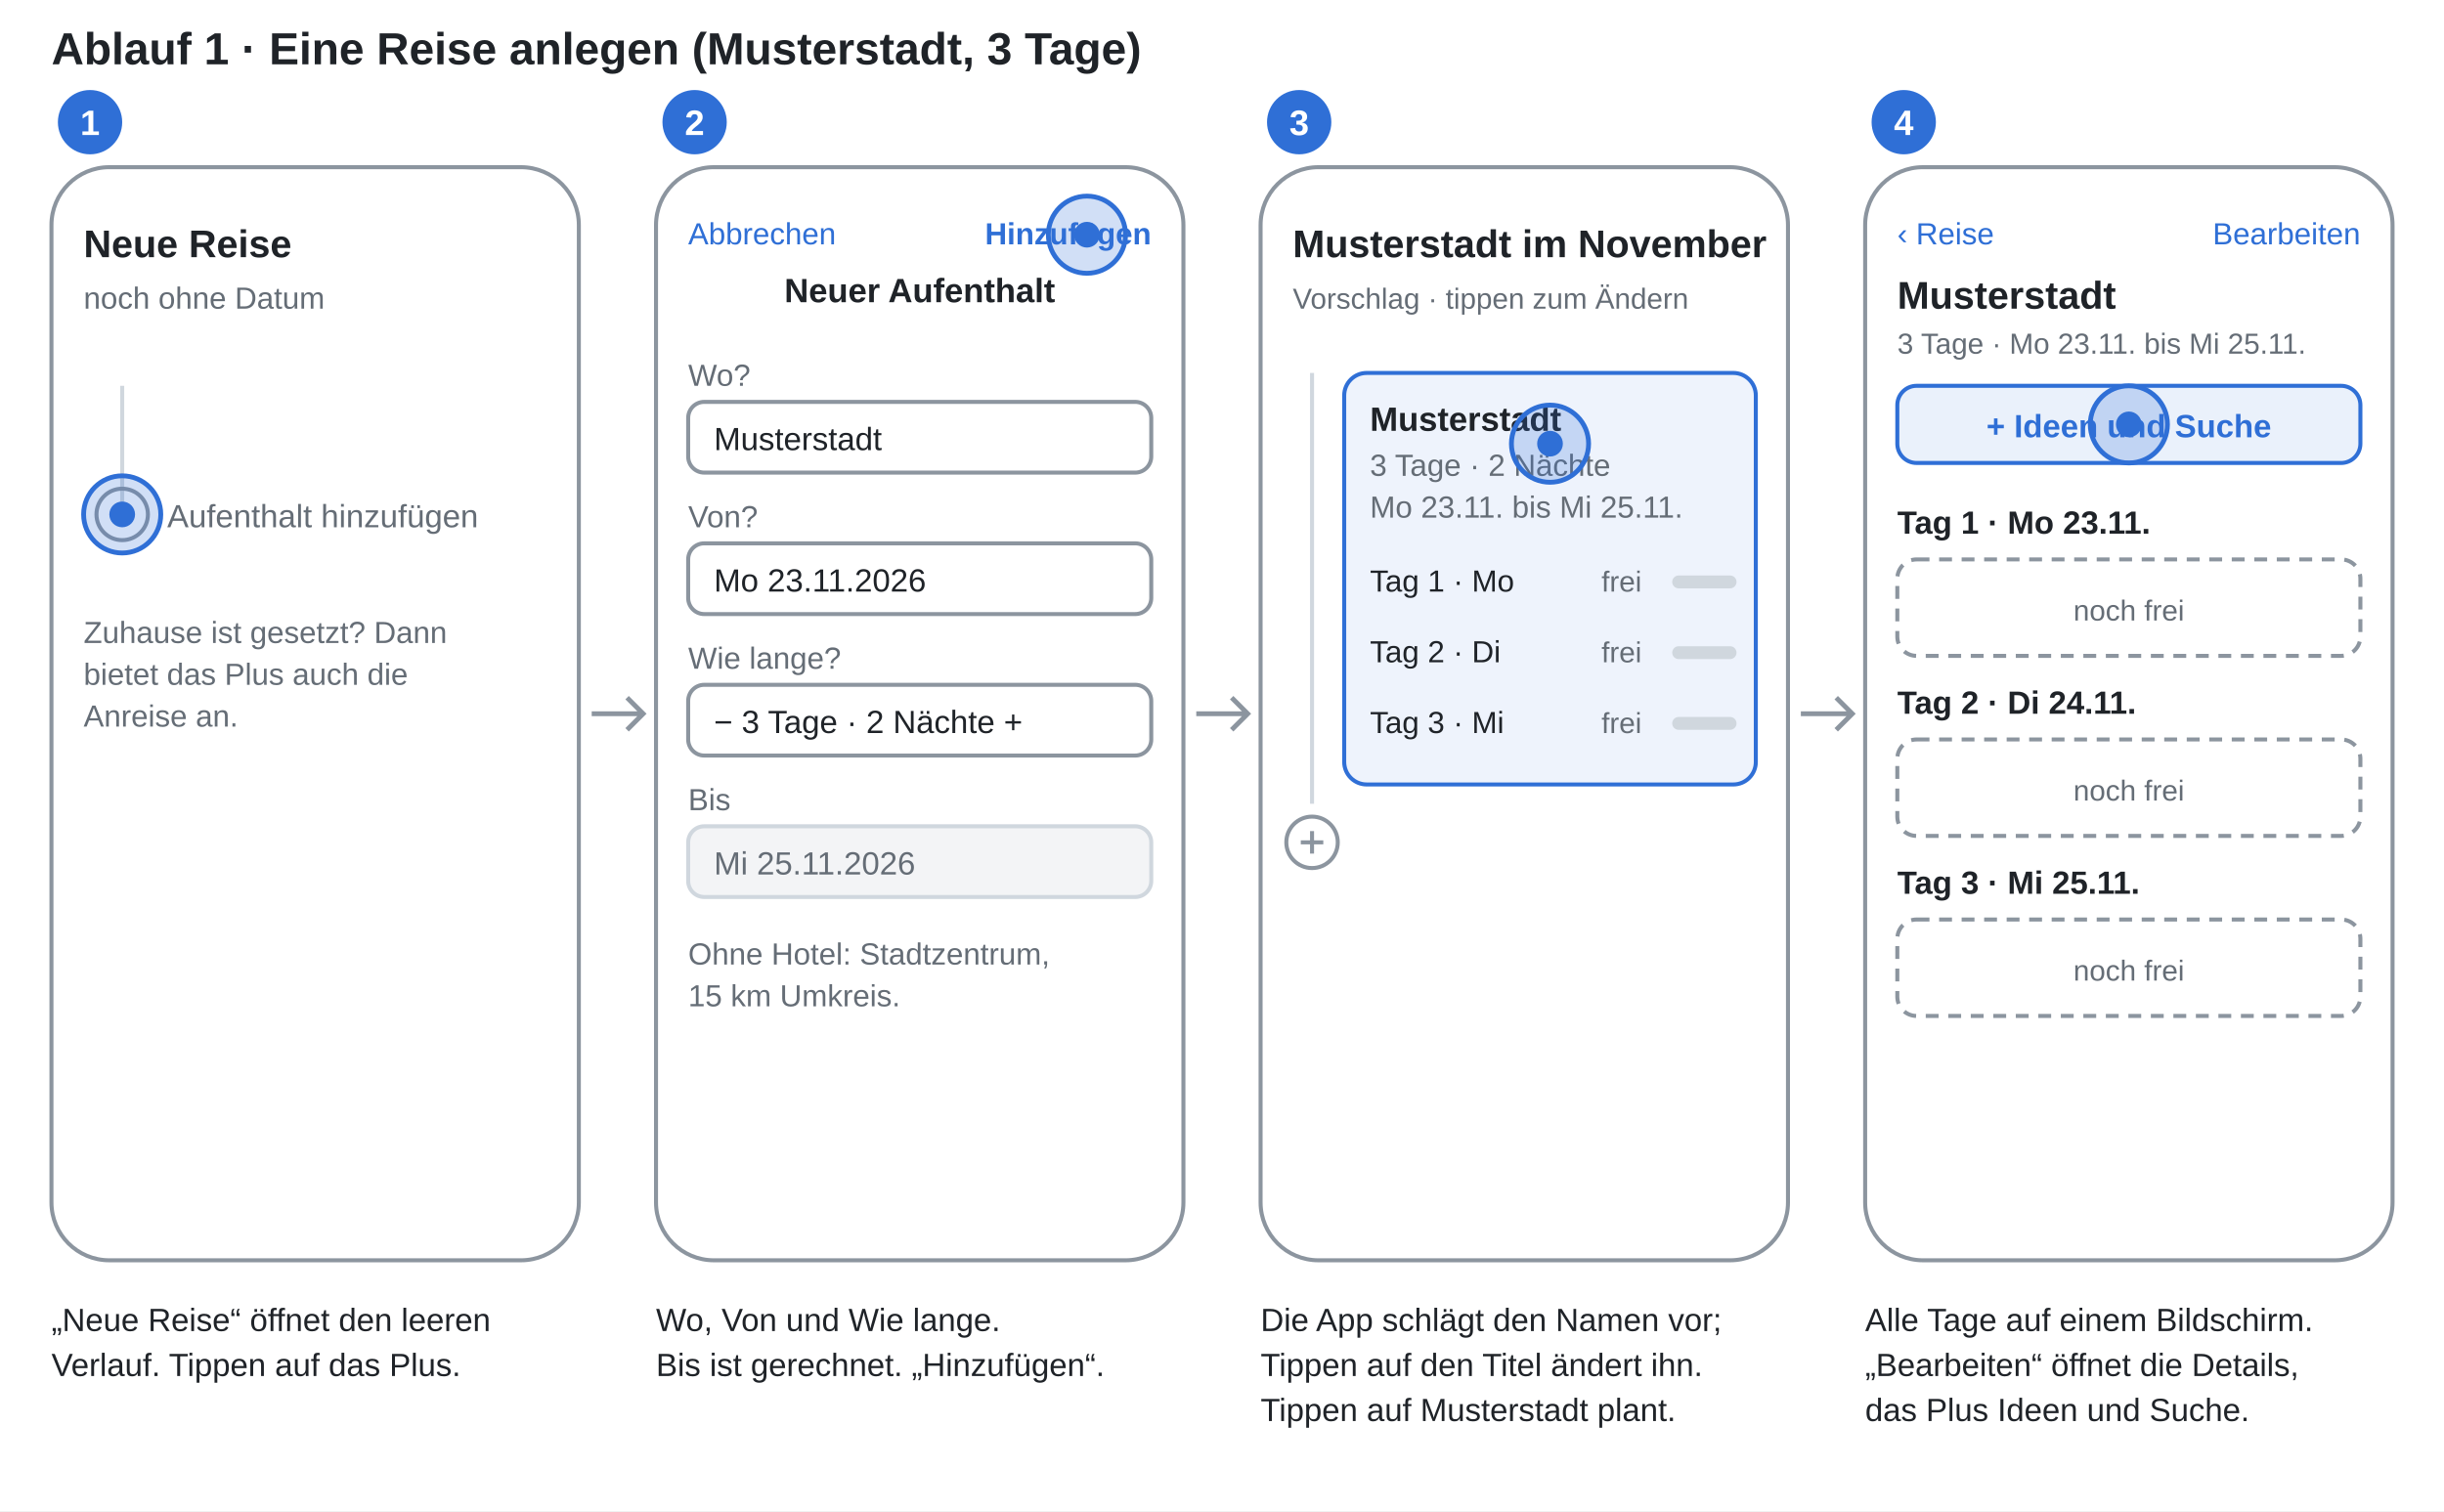
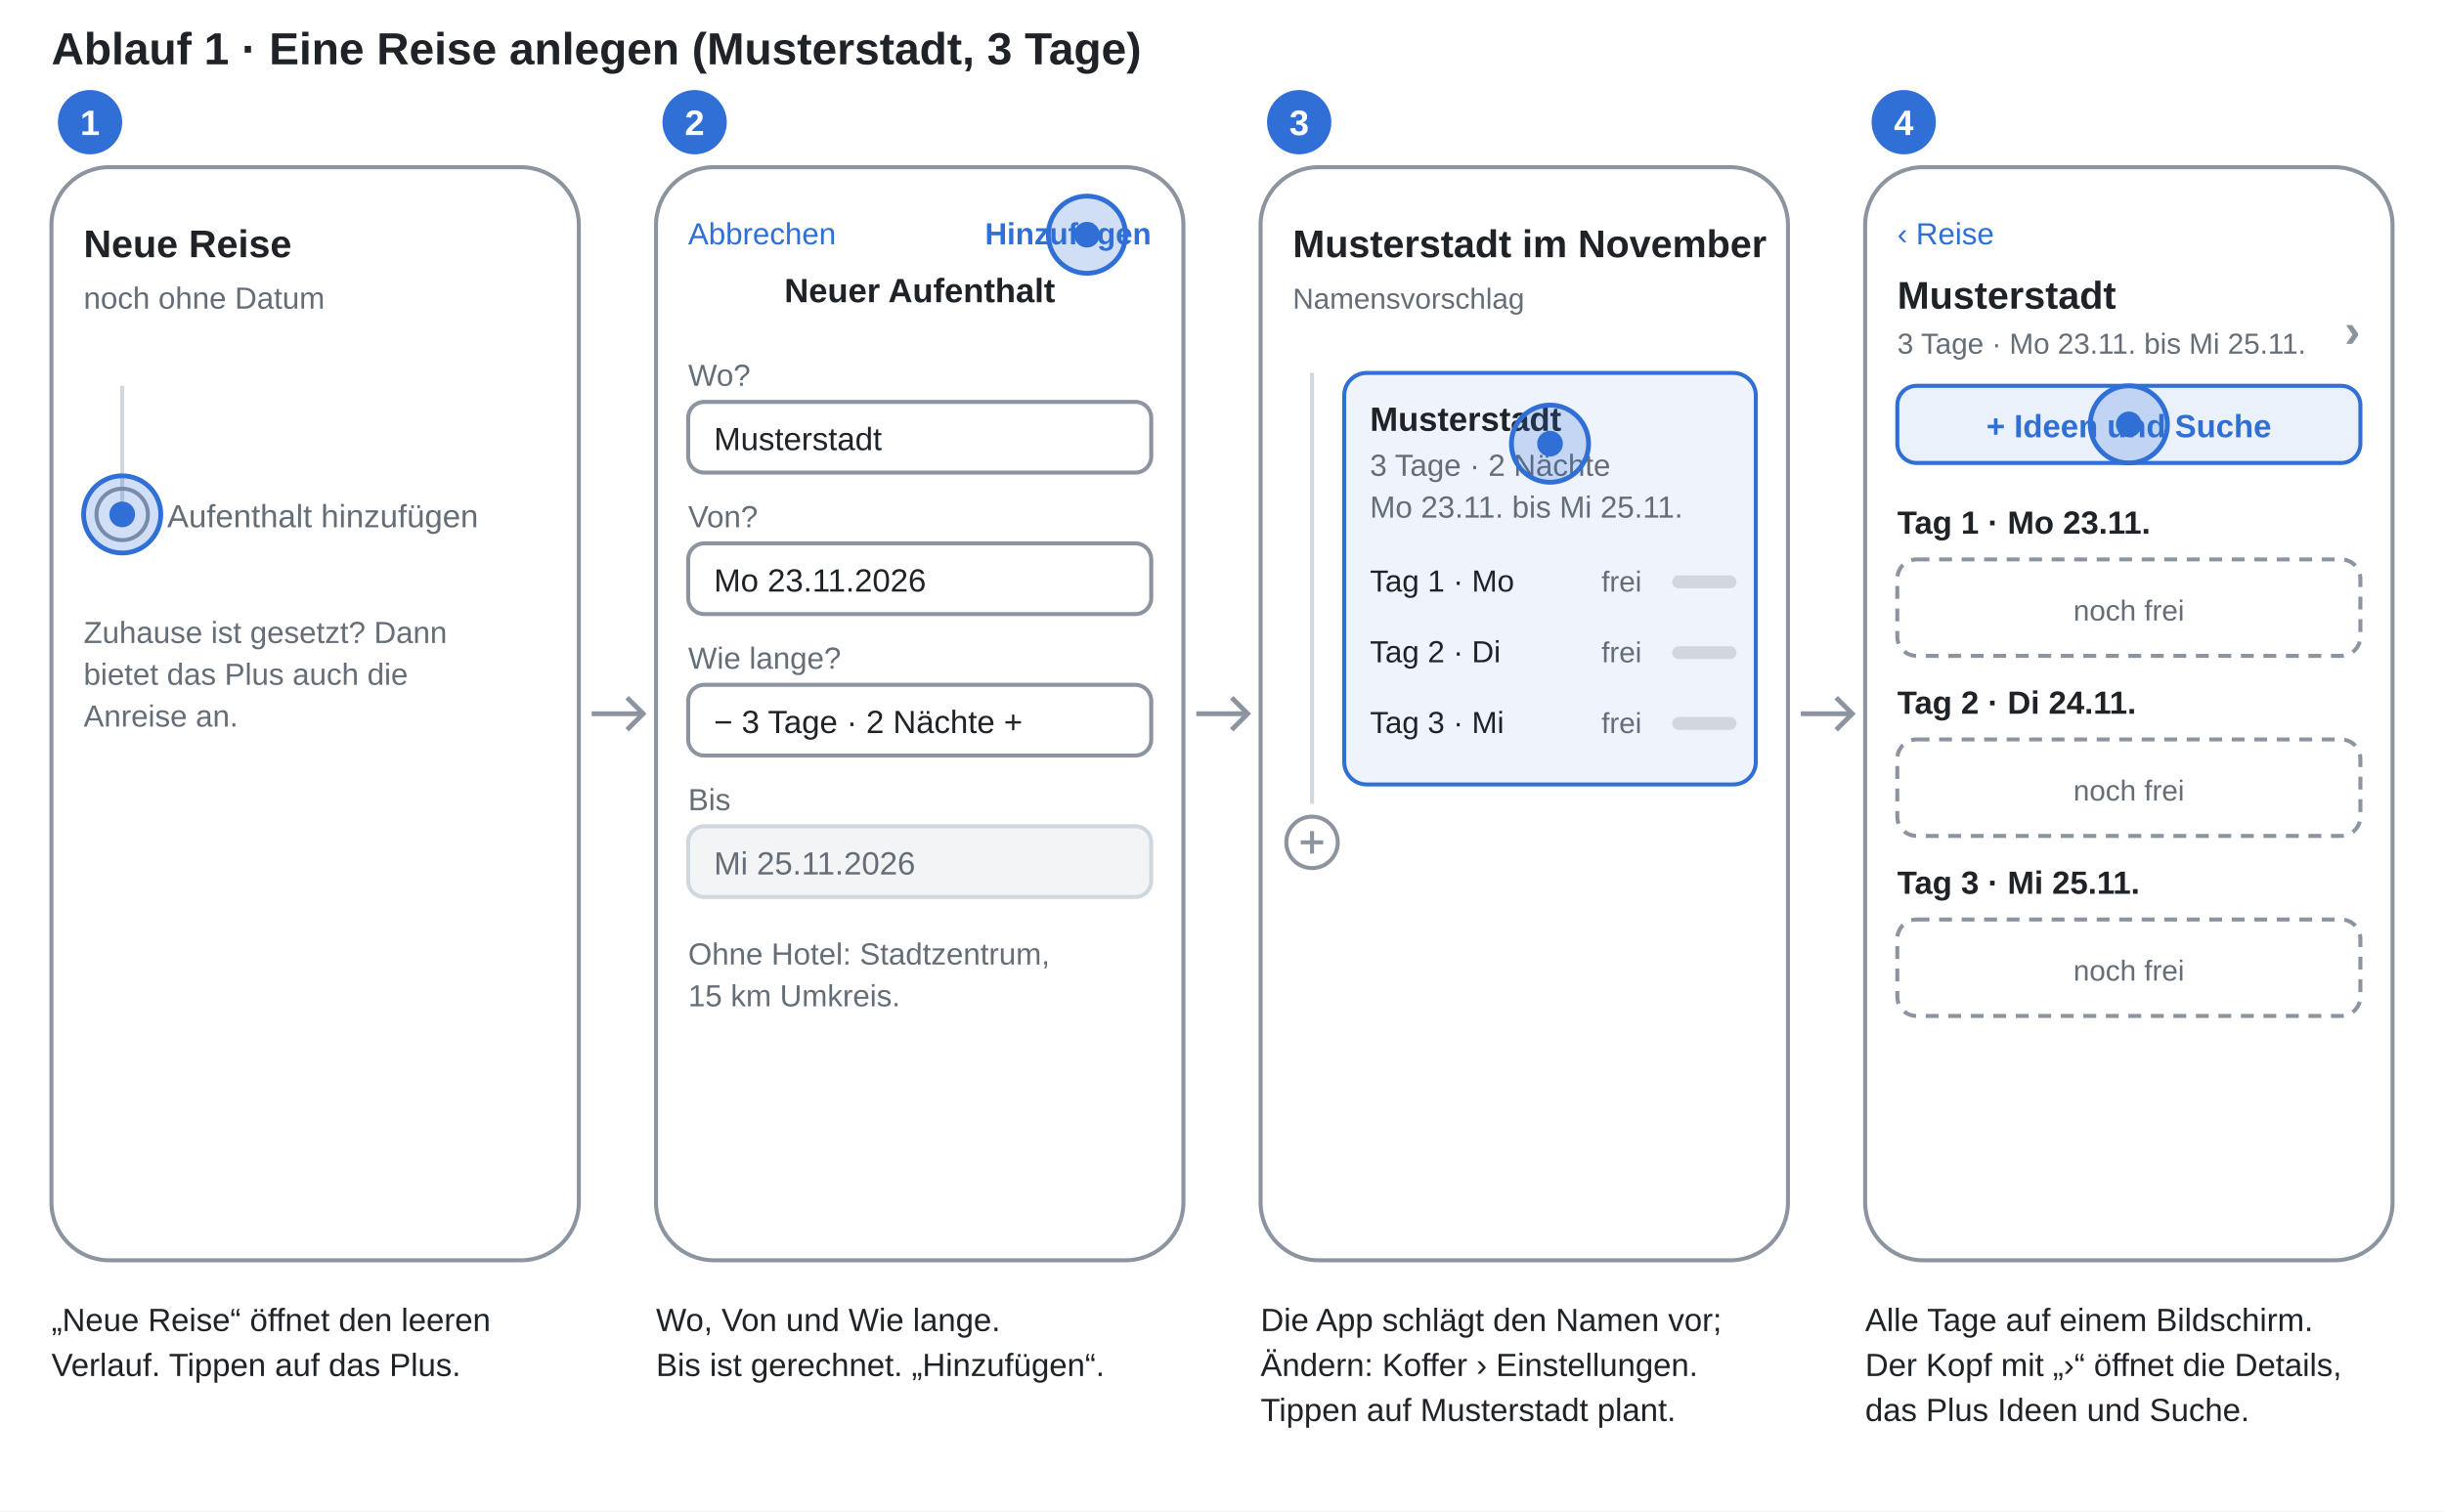
<svg xmlns="http://www.w3.org/2000/svg" width="760" height="470" font-family="-apple-system, 'Helvetica Neue', Arial, sans-serif" viewBox="0 0 760 470" role="img" aria-label="Vier Schritte vom leeren Verlauf bis zur Planungsansicht eines Aufenthalts" font-size="10">
  <rect width="100%" height="100%" fill="#ffffff" />
  <text x="16" y="20" font-size="14" font-weight="600" fill="#1f2328">Ablauf 1 · Eine Reise anlegen (Musterstadt, 3 Tage)</text>
  <g>
    <rect x="16" y="52" width="164" height="340" rx="18" fill="none" stroke="#8c959f" stroke-width="1.25" />
    <circle cx="28" cy="38" r="10" fill="#2f6fd6" />
    <text x="28" y="42" font-size="11" font-weight="600" fill="white" text-anchor="middle">1</text>
    <path d="M184 222.0h16m-5 -5l5 5l-5 5" fill="none" stroke="#8c959f" stroke-width="1.5" />
  </g>
  <text x="16" y="414" font-size="10" fill="#1f2328">„Neue Reise“ öffnet den leeren</text>
  <text x="16" y="428" font-size="10" fill="#1f2328">Verlauf. Tippen auf das Plus.</text>
  <text x="26" y="80" font-size="12" font-weight="600" fill="#1f2328">Neue Reise</text>
  <text x="26" y="96" font-size="9.5" fill="#656d76">noch ohne Datum</text>
  <line x1="38" y1="120" x2="38" y2="160" stroke="#d0d7de" stroke-width="1.25" />
  <g>
    <circle cx="38" cy="160" r="8" fill="none" stroke="#8c959f" stroke-width="1.25" />
    <path d="M34.5 160H41.5M38 156.5V163.5" stroke="#8c959f" stroke-width="1.25" />
  </g>
  <text x="52" y="164" font-size="10" fill="#656d76">Aufenthalt hinzufügen</text>
  <text x="26" y="200" font-size="9.5" fill="#656d76">Zuhause ist gesetzt? Dann</text>
  <text x="26" y="213" font-size="9.5" fill="#656d76">bietet das Plus auch die</text>
  <text x="26" y="226" font-size="9.5" fill="#656d76">Anreise an.</text>
  <g>
    <circle cx="38" cy="160" r="12" fill="#2f6fd6" fill-opacity="0.22" stroke="#2f6fd6" stroke-width="1.5" />
    <circle cx="38" cy="160" r="4" fill="#2f6fd6" />
  </g>
  <g>
    <rect x="204" y="52" width="164" height="340" rx="18" fill="none" stroke="#8c959f" stroke-width="1.25" />
    <circle cx="216" cy="38" r="10" fill="#2f6fd6" />
    <text x="216" y="42" font-size="11" font-weight="600" fill="white" text-anchor="middle">2</text>
    <path d="M372 222.0h16m-5 -5l5 5l-5 5" fill="none" stroke="#8c959f" stroke-width="1.5" />
  </g>
  <text x="204" y="414" font-size="10" fill="#1f2328">Wo, Von und Wie lange.</text>
  <text x="204" y="428" font-size="10" fill="#1f2328">Bis ist gerechnet. „Hinzufügen“.</text>
  <text x="214" y="76" font-size="9.5" fill="#2f6fd6">Abbrechen</text>
  <text x="358" y="76" font-size="9.5" font-weight="600" fill="#2f6fd6" text-anchor="end">Hinzufügen</text>
  <text x="286" y="94" font-size="10.5" font-weight="600" fill="#1f2328" text-anchor="middle">Neuer Aufenthalt</text>
  <text x="214" y="120" font-size="9.5" fill="#656d76">Wo?</text>
  <rect x="214" y="125" width="144" height="22" rx="5" fill="none" fill-opacity="1" stroke="#8c959f" stroke-width="1.25" />
  <text x="222" y="140" font-size="10" fill="#1f2328">Musterstadt</text>
  <text x="214" y="164" font-size="9.5" fill="#656d76">Von?</text>
  <rect x="214" y="169" width="144" height="22" rx="5" fill="none" fill-opacity="1" stroke="#8c959f" stroke-width="1.25" />
  <text x="222" y="184" font-size="10" fill="#1f2328">Mo 23.11.2026</text>
  <text x="214" y="208" font-size="9.5" fill="#656d76">Wie lange?</text>
  <rect x="214" y="213" width="144" height="22" rx="5" fill="none" fill-opacity="1" stroke="#8c959f" stroke-width="1.25" />
  <text x="222" y="228" font-size="10" fill="#1f2328">− 3 Tage · 2 Nächte +</text>
  <text x="214" y="252" font-size="9.5" fill="#656d76">Bis</text>
  <rect x="214" y="257" width="144" height="22" rx="5" fill="#f3f4f6" fill-opacity="1" stroke="#d0d7de" stroke-width="1.25" />
  <text x="222" y="272" font-size="10" fill="#656d76">Mi 25.11.2026</text>
  <text x="214" y="300" font-size="9.5" fill="#656d76">Ohne Hotel: Stadtzentrum,</text>
  <text x="214" y="313" font-size="9.5" fill="#656d76">15 km Umkreis.</text>
  <g>
    <circle cx="338" cy="73" r="12" fill="#2f6fd6" fill-opacity="0.22" stroke="#2f6fd6" stroke-width="1.5" />
    <circle cx="338" cy="73" r="4" fill="#2f6fd6" />
  </g>
  <g>
    <rect x="392" y="52" width="164" height="340" rx="18" fill="none" stroke="#8c959f" stroke-width="1.25" />
    <circle cx="404" cy="38" r="10" fill="#2f6fd6" />
    <text x="404" y="42" font-size="11" font-weight="600" fill="white" text-anchor="middle">3</text>
    <path d="M560 222.0h16m-5 -5l5 5l-5 5" fill="none" stroke="#8c959f" stroke-width="1.5" />
  </g>
  <text x="392" y="414" font-size="10" fill="#1f2328">Die App schlägt den Namen vor;</text>
-   <text x="392" y="428" font-size="10" fill="#1f2328">Tippen auf den Titel ändert ihn.</text>
+   <text x="392" y="428" font-size="10" fill="#1f2328">Ändern: Koffer › Einstellungen.</text>
  <text x="392" y="442" font-size="10" fill="#1f2328">Tippen auf Musterstadt plant.</text>
  <text x="402" y="80" font-size="12" font-weight="600" fill="#1f2328">Musterstadt im November</text>
-   <text x="402" y="96" font-size="9" fill="#656d76">Vorschlag · tippen zum Ändern</text>
+   <text x="402" y="96" font-size="9" fill="#656d76">Namensvorschlag</text>
  <line x1="408" y1="116" x2="408" y2="250" stroke="#d0d7de" stroke-width="1.25" />
  <rect x="418" y="116" width="128" height="128" rx="7" fill="#2f6fd6" fill-opacity="0.08" stroke="#2f6fd6" stroke-width="1.25" />
  <text x="426" y="134" font-size="10.5" font-weight="600" fill="#1f2328">Musterstadt</text>
  <text x="426" y="148" font-size="9.5" fill="#656d76">3 Tage · 2 Nächte</text>
  <text x="426" y="161" font-size="9.5" fill="#656d76">Mo 23.11. bis Mi 25.11.</text>
  <text x="426" y="184" font-size="9.5" fill="#1f2328">Tag 1 · Mo</text>
  <text x="498" y="184" font-size="9" fill="#656d76">frei</text>
  <rect x="520" y="179" width="20" height="4" rx="2" fill="#d0d7de" fill-opacity="1" stroke="none" stroke-width="0" />
  <text x="426" y="206" font-size="9.5" fill="#1f2328">Tag 2 · Di</text>
  <text x="498" y="206" font-size="9" fill="#656d76">frei</text>
  <rect x="520" y="201" width="20" height="4" rx="2" fill="#d0d7de" fill-opacity="1" stroke="none" stroke-width="0" />
  <text x="426" y="228" font-size="9.5" fill="#1f2328">Tag 3 · Mi</text>
  <text x="498" y="228" font-size="9" fill="#656d76">frei</text>
  <rect x="520" y="223" width="20" height="4" rx="2" fill="#d0d7de" fill-opacity="1" stroke="none" stroke-width="0" />
  <g>
    <circle cx="408" cy="262" r="8" fill="none" stroke="#8c959f" stroke-width="1.25" />
    <path d="M404.5 262H411.5M408 258.5V265.5" stroke="#8c959f" stroke-width="1.25" />
  </g>
  <g>
    <circle cx="482" cy="138" r="12" fill="#2f6fd6" fill-opacity="0.22" stroke="#2f6fd6" stroke-width="1.5" />
    <circle cx="482" cy="138" r="4" fill="#2f6fd6" />
  </g>
  <g>
    <rect x="580" y="52" width="164" height="340" rx="18" fill="none" stroke="#8c959f" stroke-width="1.25" />
    <circle cx="592" cy="38" r="10" fill="#2f6fd6" />
    <text x="592" y="42" font-size="11" font-weight="600" fill="white" text-anchor="middle">4</text>
  </g>
  <text x="580" y="414" font-size="10" fill="#1f2328">Alle Tage auf einem Bildschirm.</text>
-   <text x="580" y="428" font-size="10" fill="#1f2328">„Bearbeiten“ öffnet die Details,</text>
+   <text x="580" y="428" font-size="10" fill="#1f2328">Der Kopf mit „›“ öffnet die Details,</text>
  <text x="580" y="442" font-size="10" fill="#1f2328">das Plus Ideen und Suche.</text>
  <text x="590" y="76" font-size="9.5" fill="#2f6fd6">‹ Reise</text>
-   <text x="734" y="76" font-size="9.5" fill="#2f6fd6" text-anchor="end">Bearbeiten</text>
+   <text x="734" y="108" text-anchor="end" font-size="15" font-weight="600" fill="#8c959f">›</text>
  <text x="590" y="96" font-size="12" font-weight="600" fill="#1f2328">Musterstadt</text>
  <text x="590" y="110" font-size="9" fill="#656d76">3 Tage · Mo 23.11. bis Mi 25.11.</text>
  <rect x="590" y="120" width="144" height="24" rx="6" fill="#2f6fd6" fill-opacity="0.1" stroke="#2f6fd6" stroke-width="1.25" />
  <text x="662" y="136" font-size="10" font-weight="600" fill="#2f6fd6" text-anchor="middle">+ Ideen und Suche</text>
  <text x="590" y="166" font-size="10" font-weight="600" fill="#1f2328">Tag 1 · Mo 23.11.</text>
  <rect x="590" y="174" width="144" height="30" rx="6" fill="none" fill-opacity="1" stroke="#8c959f" stroke-width="1.25" stroke-dasharray="4 3" />
  <text x="662" y="193" font-size="9" fill="#656d76" text-anchor="middle">noch frei</text>
  <text x="590" y="222" font-size="10" font-weight="600" fill="#1f2328">Tag 2 · Di 24.11.</text>
  <rect x="590" y="230" width="144" height="30" rx="6" fill="none" fill-opacity="1" stroke="#8c959f" stroke-width="1.25" stroke-dasharray="4 3" />
  <text x="662" y="249" font-size="9" fill="#656d76" text-anchor="middle">noch frei</text>
  <text x="590" y="278" font-size="10" font-weight="600" fill="#1f2328">Tag 3 · Mi 25.11.</text>
  <rect x="590" y="286" width="144" height="30" rx="6" fill="none" fill-opacity="1" stroke="#8c959f" stroke-width="1.25" stroke-dasharray="4 3" />
  <text x="662" y="305" font-size="9" fill="#656d76" text-anchor="middle">noch frei</text>
  <g>
    <circle cx="662" cy="132" r="12" fill="#2f6fd6" fill-opacity="0.22" stroke="#2f6fd6" stroke-width="1.5" />
    <circle cx="662" cy="132" r="4" fill="#2f6fd6" />
  </g>
</svg>
